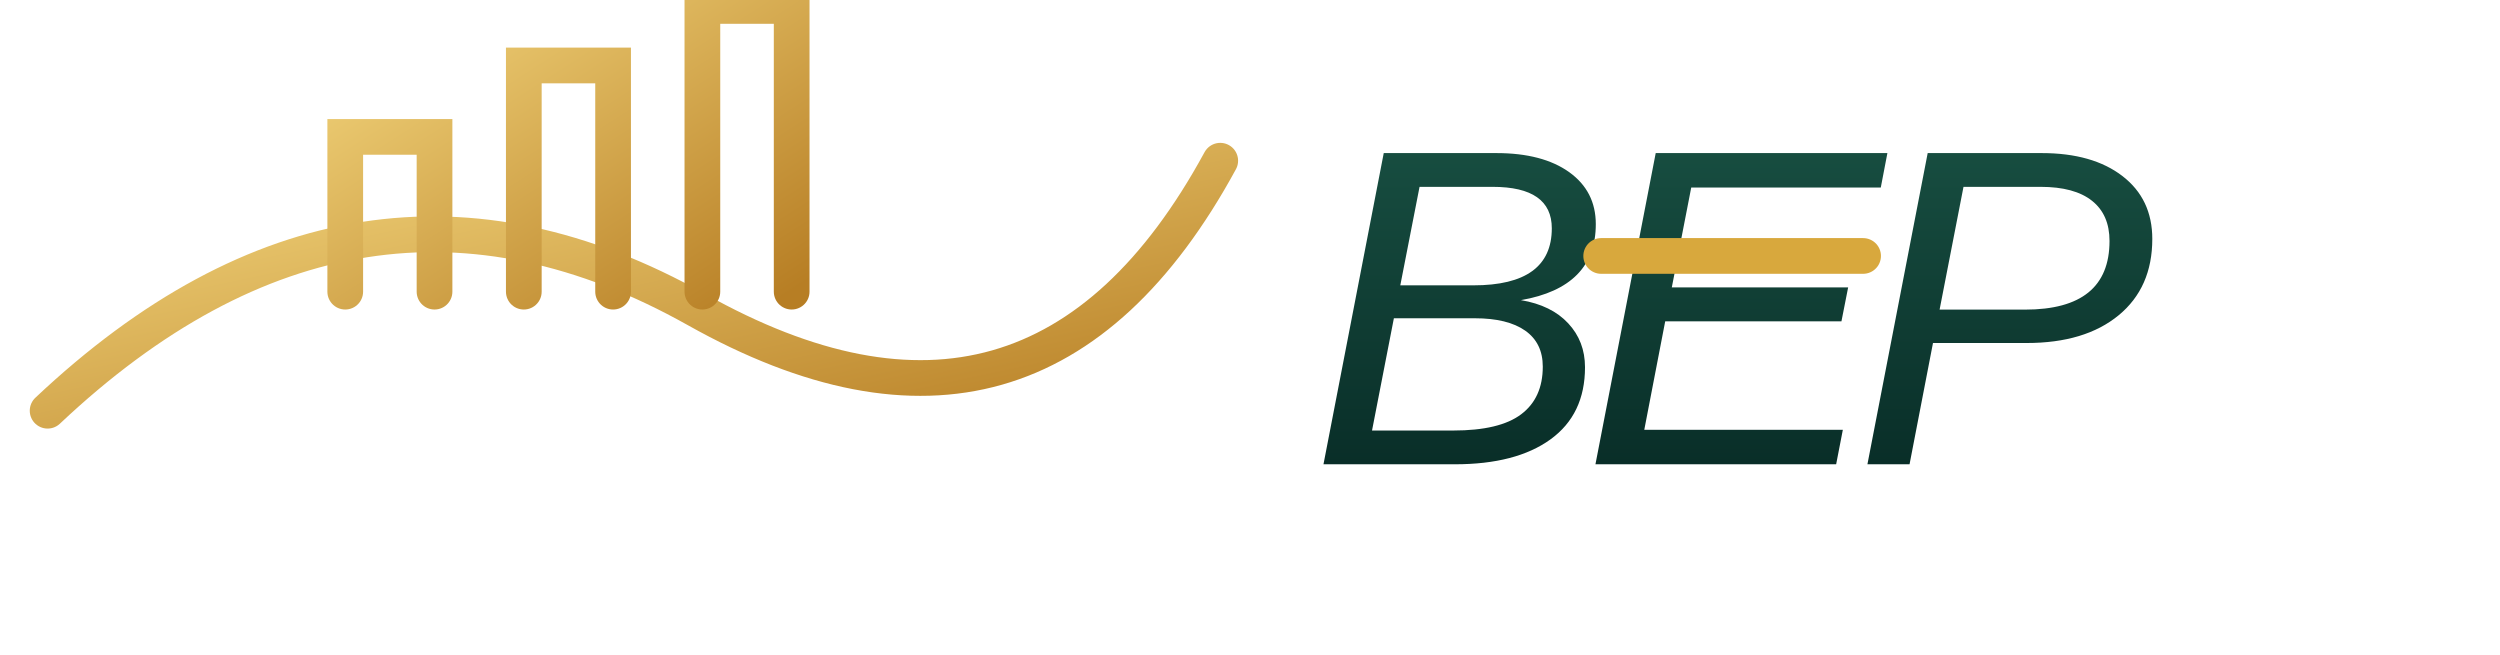
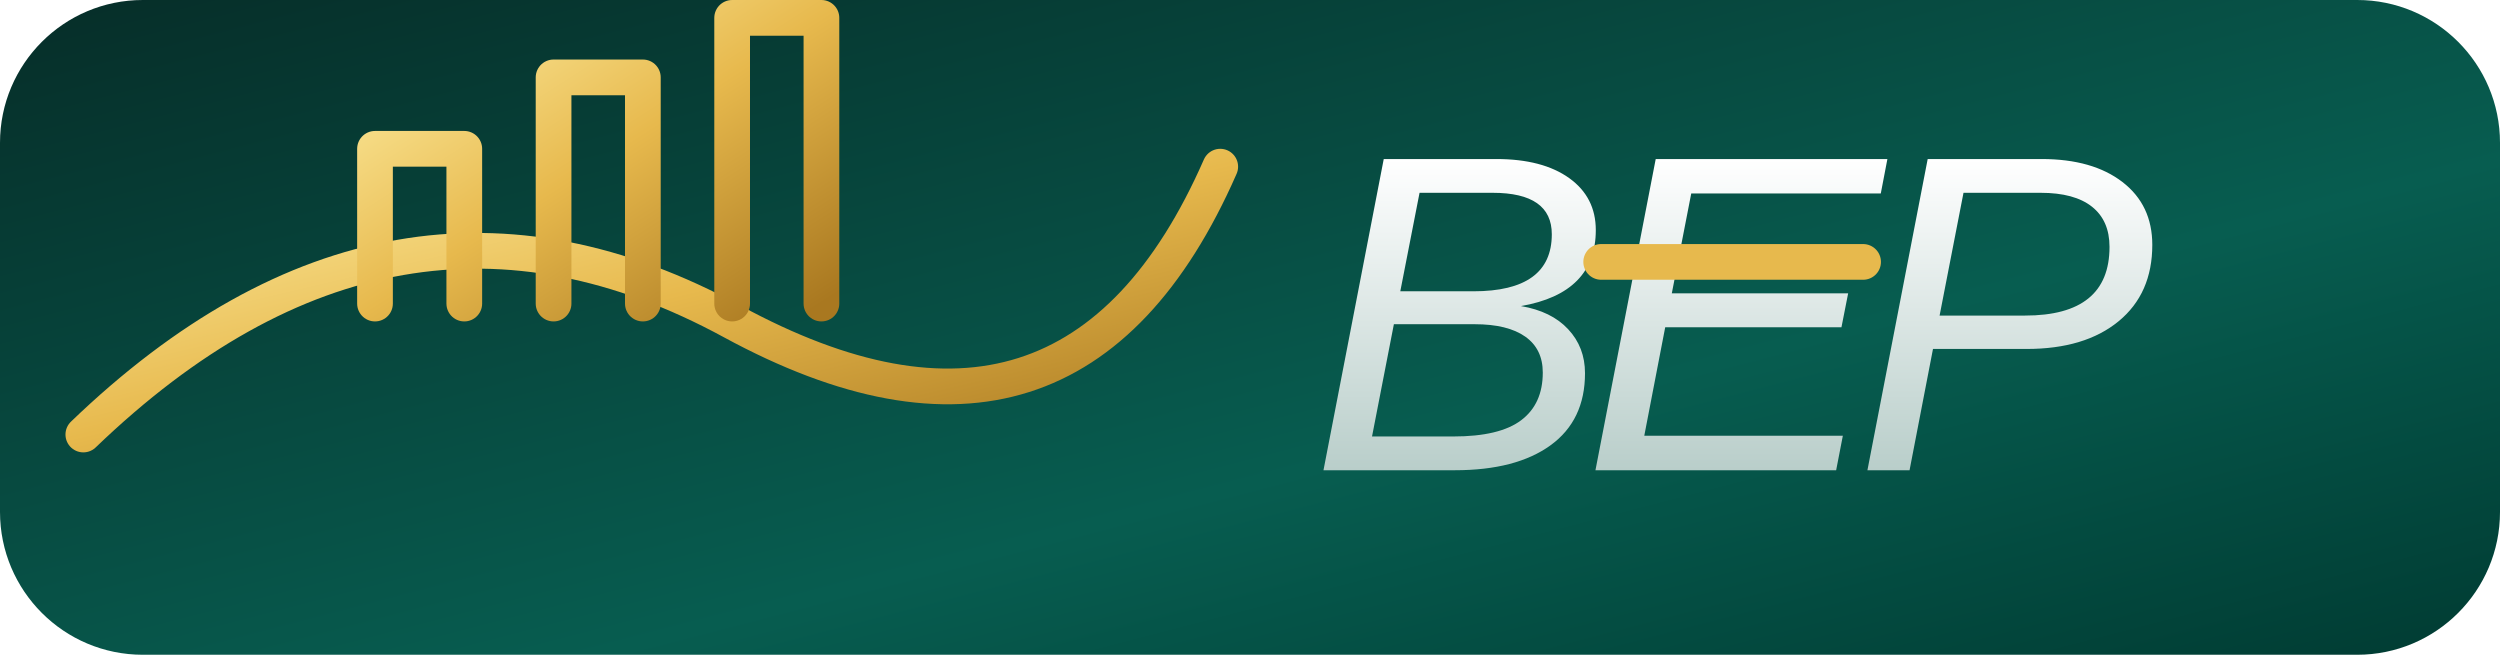
<svg xmlns="http://www.w3.org/2000/svg" viewBox="0 0 420 110">
  <defs>
-     <linearGradient id="g" x1="0" y1="0" x2="1" y2="1">
-       <stop stop-color="#f4d77e" />
-       <stop offset="1" stop-color="#b77e24" />
+     <linearGradient id="bg" x1="0" y1="0" x2="1" y2="1">
+       <stop stop-color="#062d28" />
+       <stop offset=".62" stop-color="#075d50" />
+       <stop offset="1" stop-color="#003b32" />
    </linearGradient>
-     <linearGradient id="s" x1="0" y1="0" x2="0" y2="1">
-       <stop stop-color="#174d40" />
-       <stop offset="1" stop-color="#092e28" />
+     <linearGradient id="gold" x1="0" y1="0" x2="1" y2="1">
+       <stop stop-color="#fff0a6" />
+       <stop offset=".5" stop-color="#e7b94d" />
+       <stop offset="1" stop-color="#a97820" />
+     </linearGradient>
+     <linearGradient id="silver" x1="0" y1="0" x2="0" y2="1">
+       <stop stop-color="#fff" />
+       <stop offset="1" stop-color="#b9ceca" />
    </linearGradient>
  </defs>
-   <g fill="none" stroke="url(#g)" stroke-width="6" stroke-linecap="round">
-     <path d="M8 69Q60 20 117 52T205 27" />
-     <path d="M58 49V23h15v26m15 0V11h15v38m15 0V1h15v48" />
-   </g>
-   <text x="220" y="78" font-family="Arial,sans-serif" font-size="76" font-style="italic" font-weight="500" letter-spacing="-5" fill="url(#s)">BEP</text>
-   <path d="M269 43h44" stroke="#d8a83d" stroke-width="6" stroke-linecap="round" />
+   <rect width="420" height="110" rx="24" fill="url(#bg)" />
+   <path d="M14 73Q66 23 123 54T205 28" fill="none" stroke="url(#gold)" stroke-width="6" stroke-linecap="round" />
+   <path d="M63 51V25h15v26m15 0V13h15v38m15 0V3h15v48" fill="none" stroke="url(#gold)" stroke-width="6" stroke-linecap="round" stroke-linejoin="round" />
+   <text x="220" y="79" font-family="Arial,sans-serif" font-size="76" font-style="italic" font-weight="500" letter-spacing="-5" fill="url(#silver)">BEP</text>
+   <path d="M269 44h44" stroke="#e7b94d" stroke-width="6" stroke-linecap="round" />
</svg>
